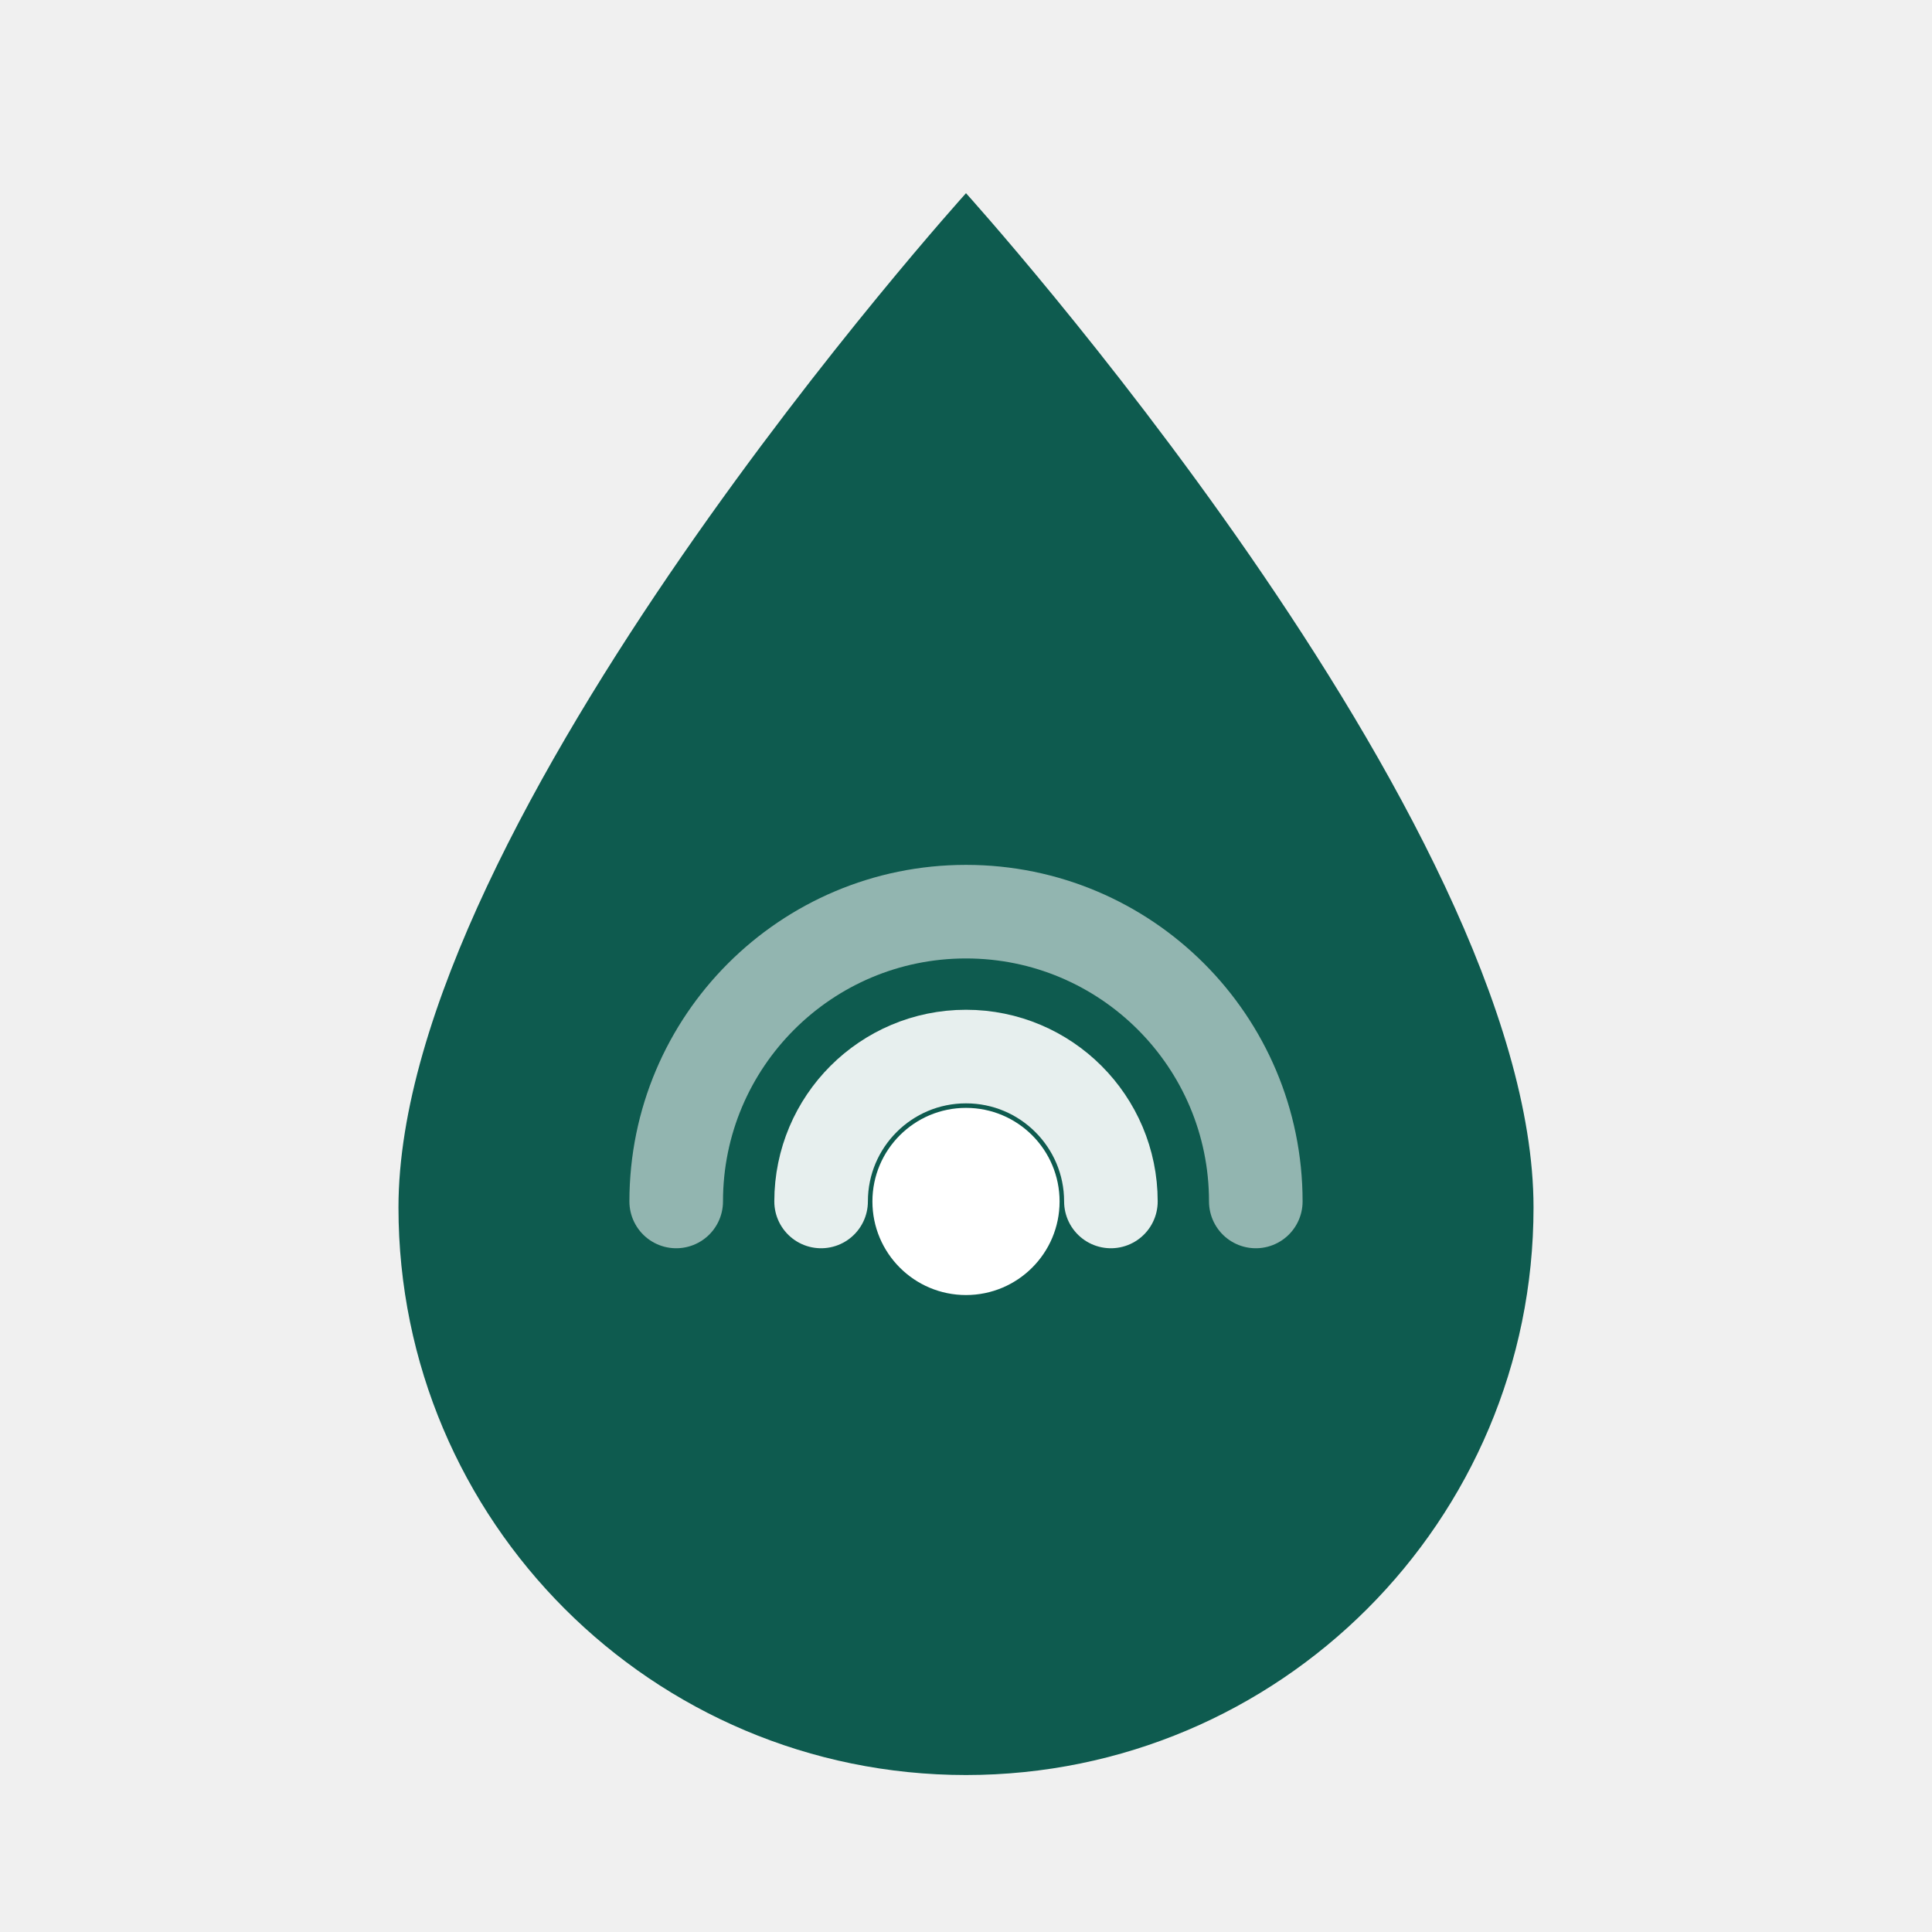
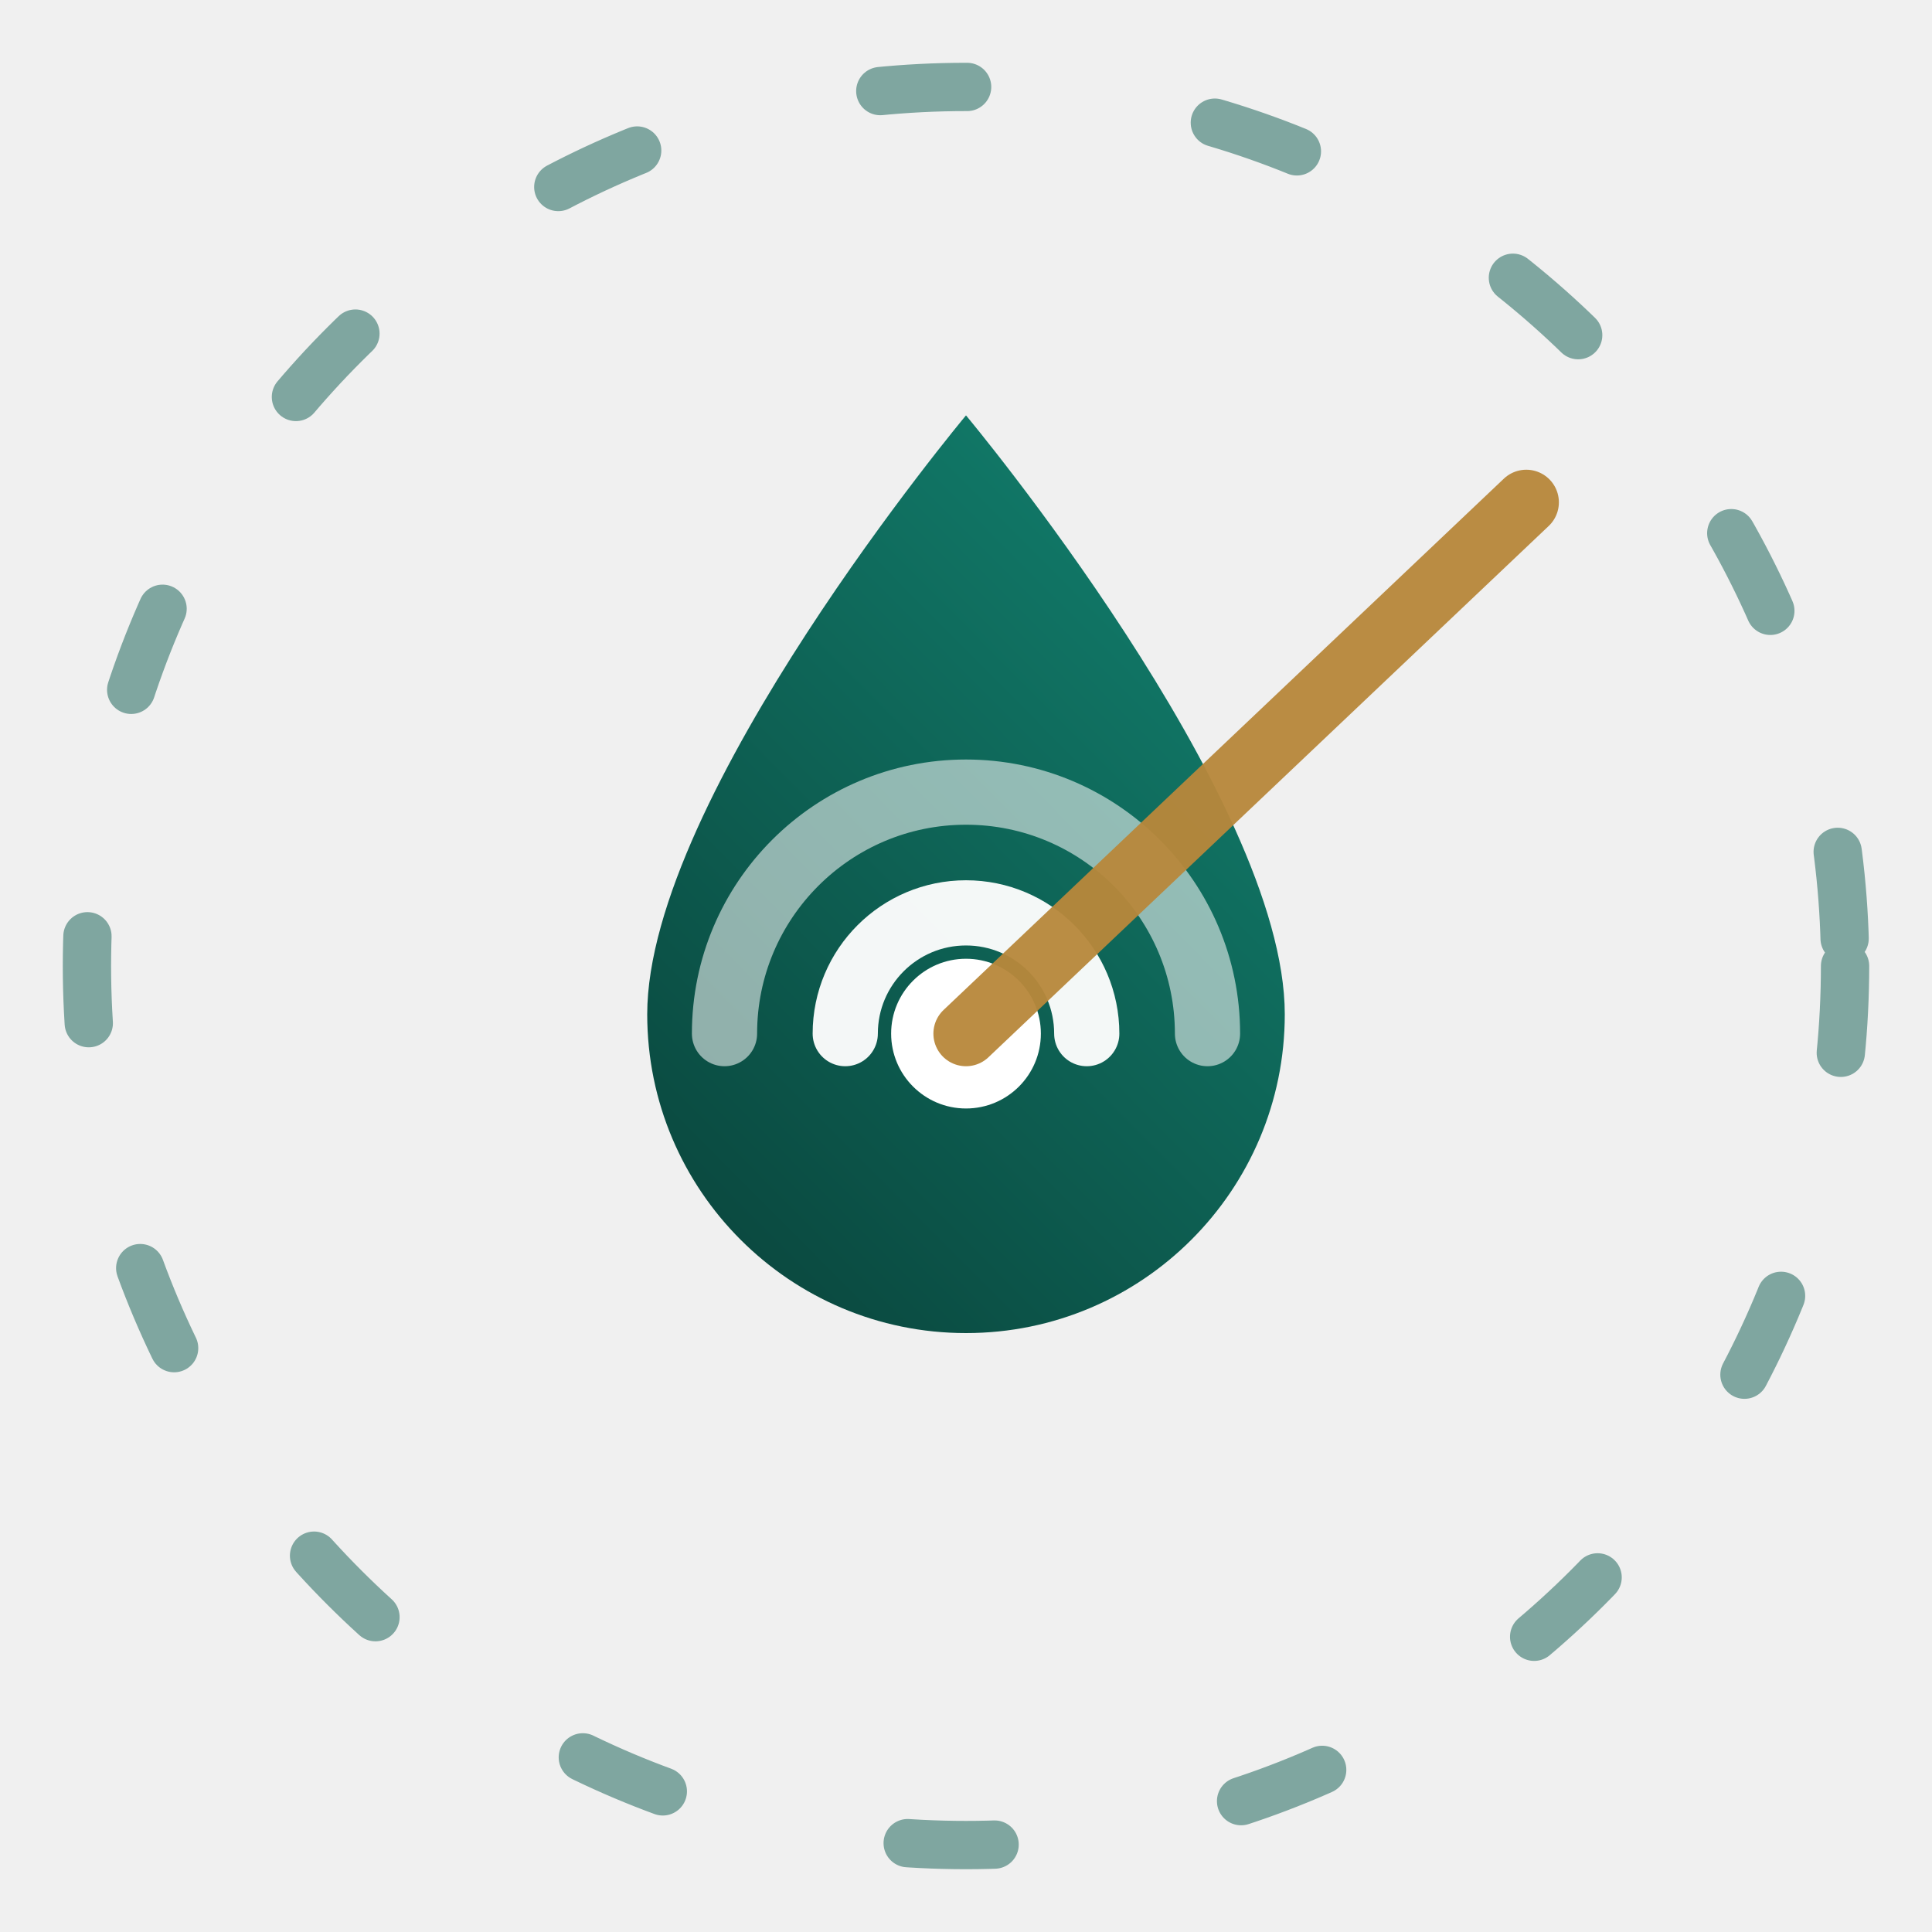
- <svg xmlns="http://www.w3.org/2000/svg" viewBox="0 0 32 32" role="img" aria-label="奶链雷达">
-   <path d="M16 3.2C16 3.2 6.6 13.6 6.6 20a9.4 9.4 0 0 0 18.8 0C25.4 13.6 16 3.2 16 3.2Z" fill="#0E5B4F" />
-   <circle cx="16" cy="19.9" r="1.55" fill="#fff" />
-   <path d="M13.6 19.9a2.4 2.4 0 0 1 4.8 0" fill="none" stroke="#fff" stroke-width="1.55" stroke-linecap="round" opacity=".9" />
-   <path d="M11.2 19.9a4.8 4.8 0 0 1 9.6 0" fill="none" stroke="#fff" stroke-width="1.55" stroke-linecap="round" opacity=".55" />
+ <svg xmlns="http://www.w3.org/2000/svg" viewBox="0 0 40 40" role="img" aria-label="奶链雷达">
+   <defs>
+     <linearGradient id="drop" x1="0.15" y1="1" x2="0.85" y2="0">
+       <stop offset="0" stop-color="#0A463D" />
+       <stop offset="1" stop-color="#12806E" />
+     </linearGradient>
+   </defs>
+   <circle cx="20" cy="20" r="18.2" fill="none" stroke="#0E5B4F" stroke-width="1" stroke-dasharray="1.8 5.2" stroke-linecap="round" opacity=".5" />
+   <path d="M20 8.6c0 0-6.6 7.9-6.6 12.4a6.6 6.6 0 0 0 13.2 0C26.6 16.5 20 8.6 20 8.6Z" fill="url(#drop)" />
+   <circle cx="20" cy="21.4" r="1.55" fill="#fff" />
+   <path d="M17.5 21.4a2.5 2.5 0 0 1 5 0" fill="none" stroke="#fff" stroke-width="1.35" stroke-linecap="round" opacity=".95" />
+   <path d="M15 21.4a5 5 0 0 1 10 0" fill="none" stroke="#fff" stroke-width="1.35" stroke-linecap="round" opacity=".55" />
+   <path d="M20 21.4 31.6 10.4" fill="none" stroke="#B8873B" stroke-width="1.35" stroke-linecap="round" opacity=".95" />
</svg>
